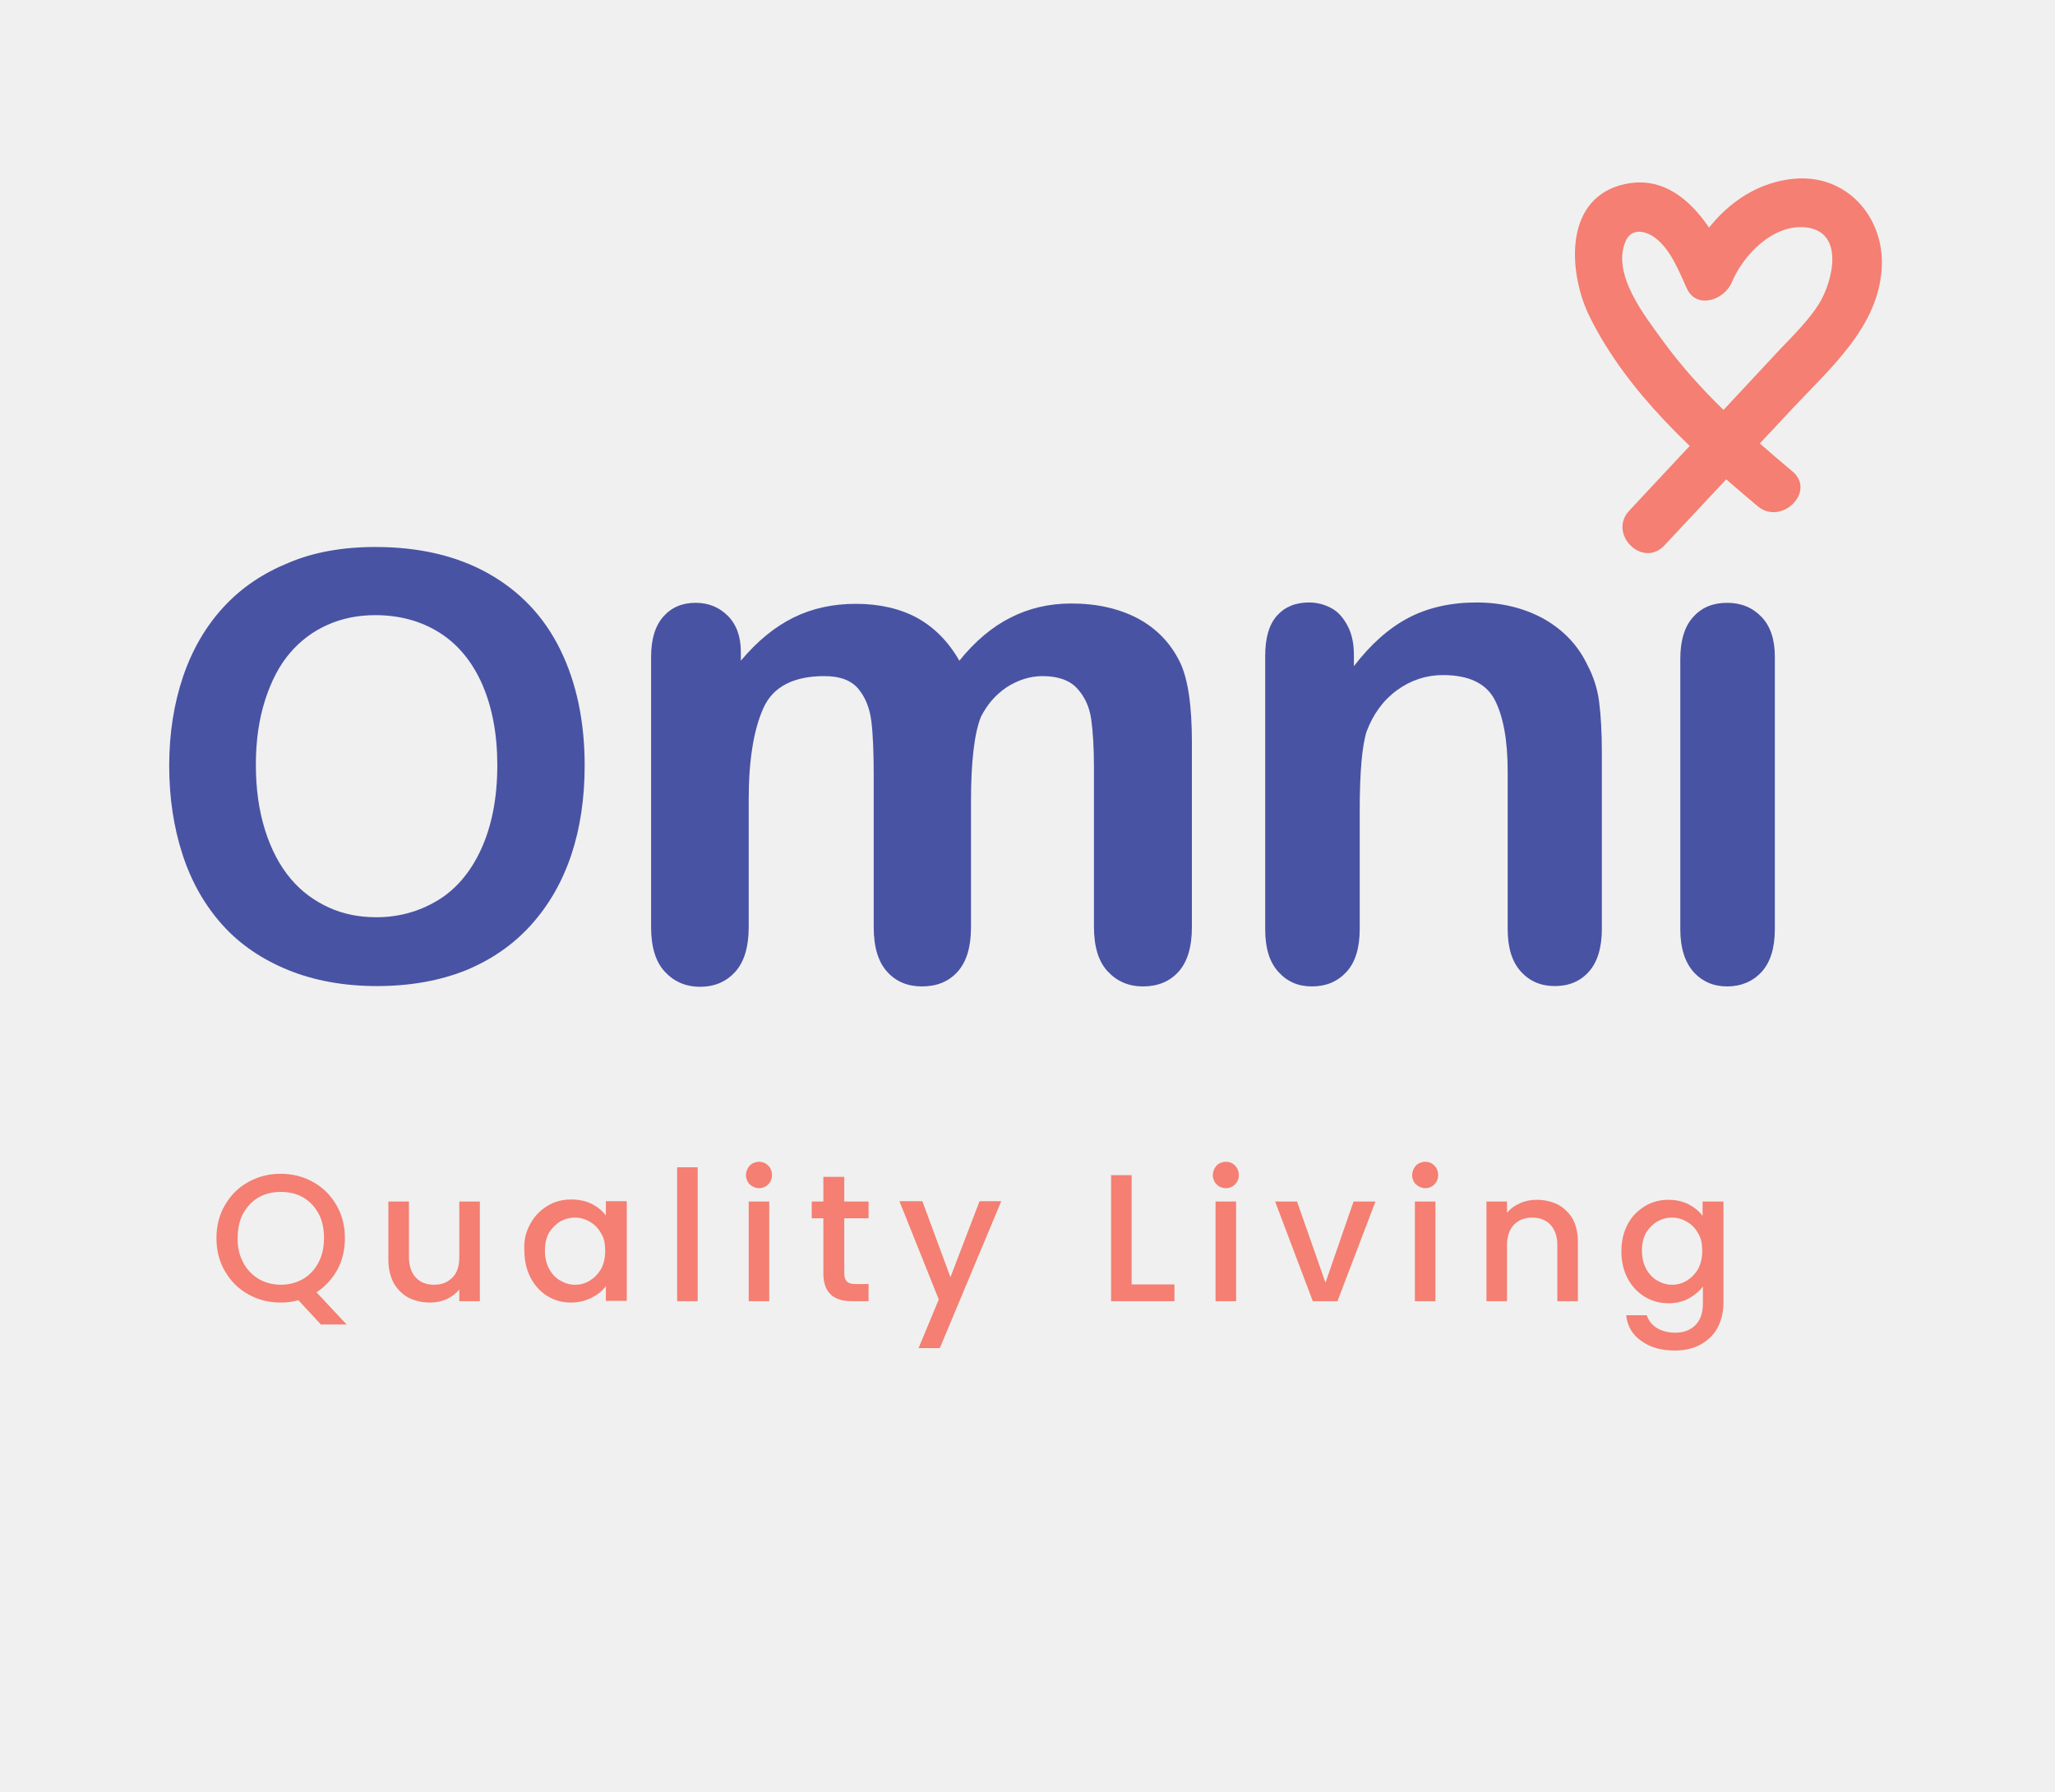
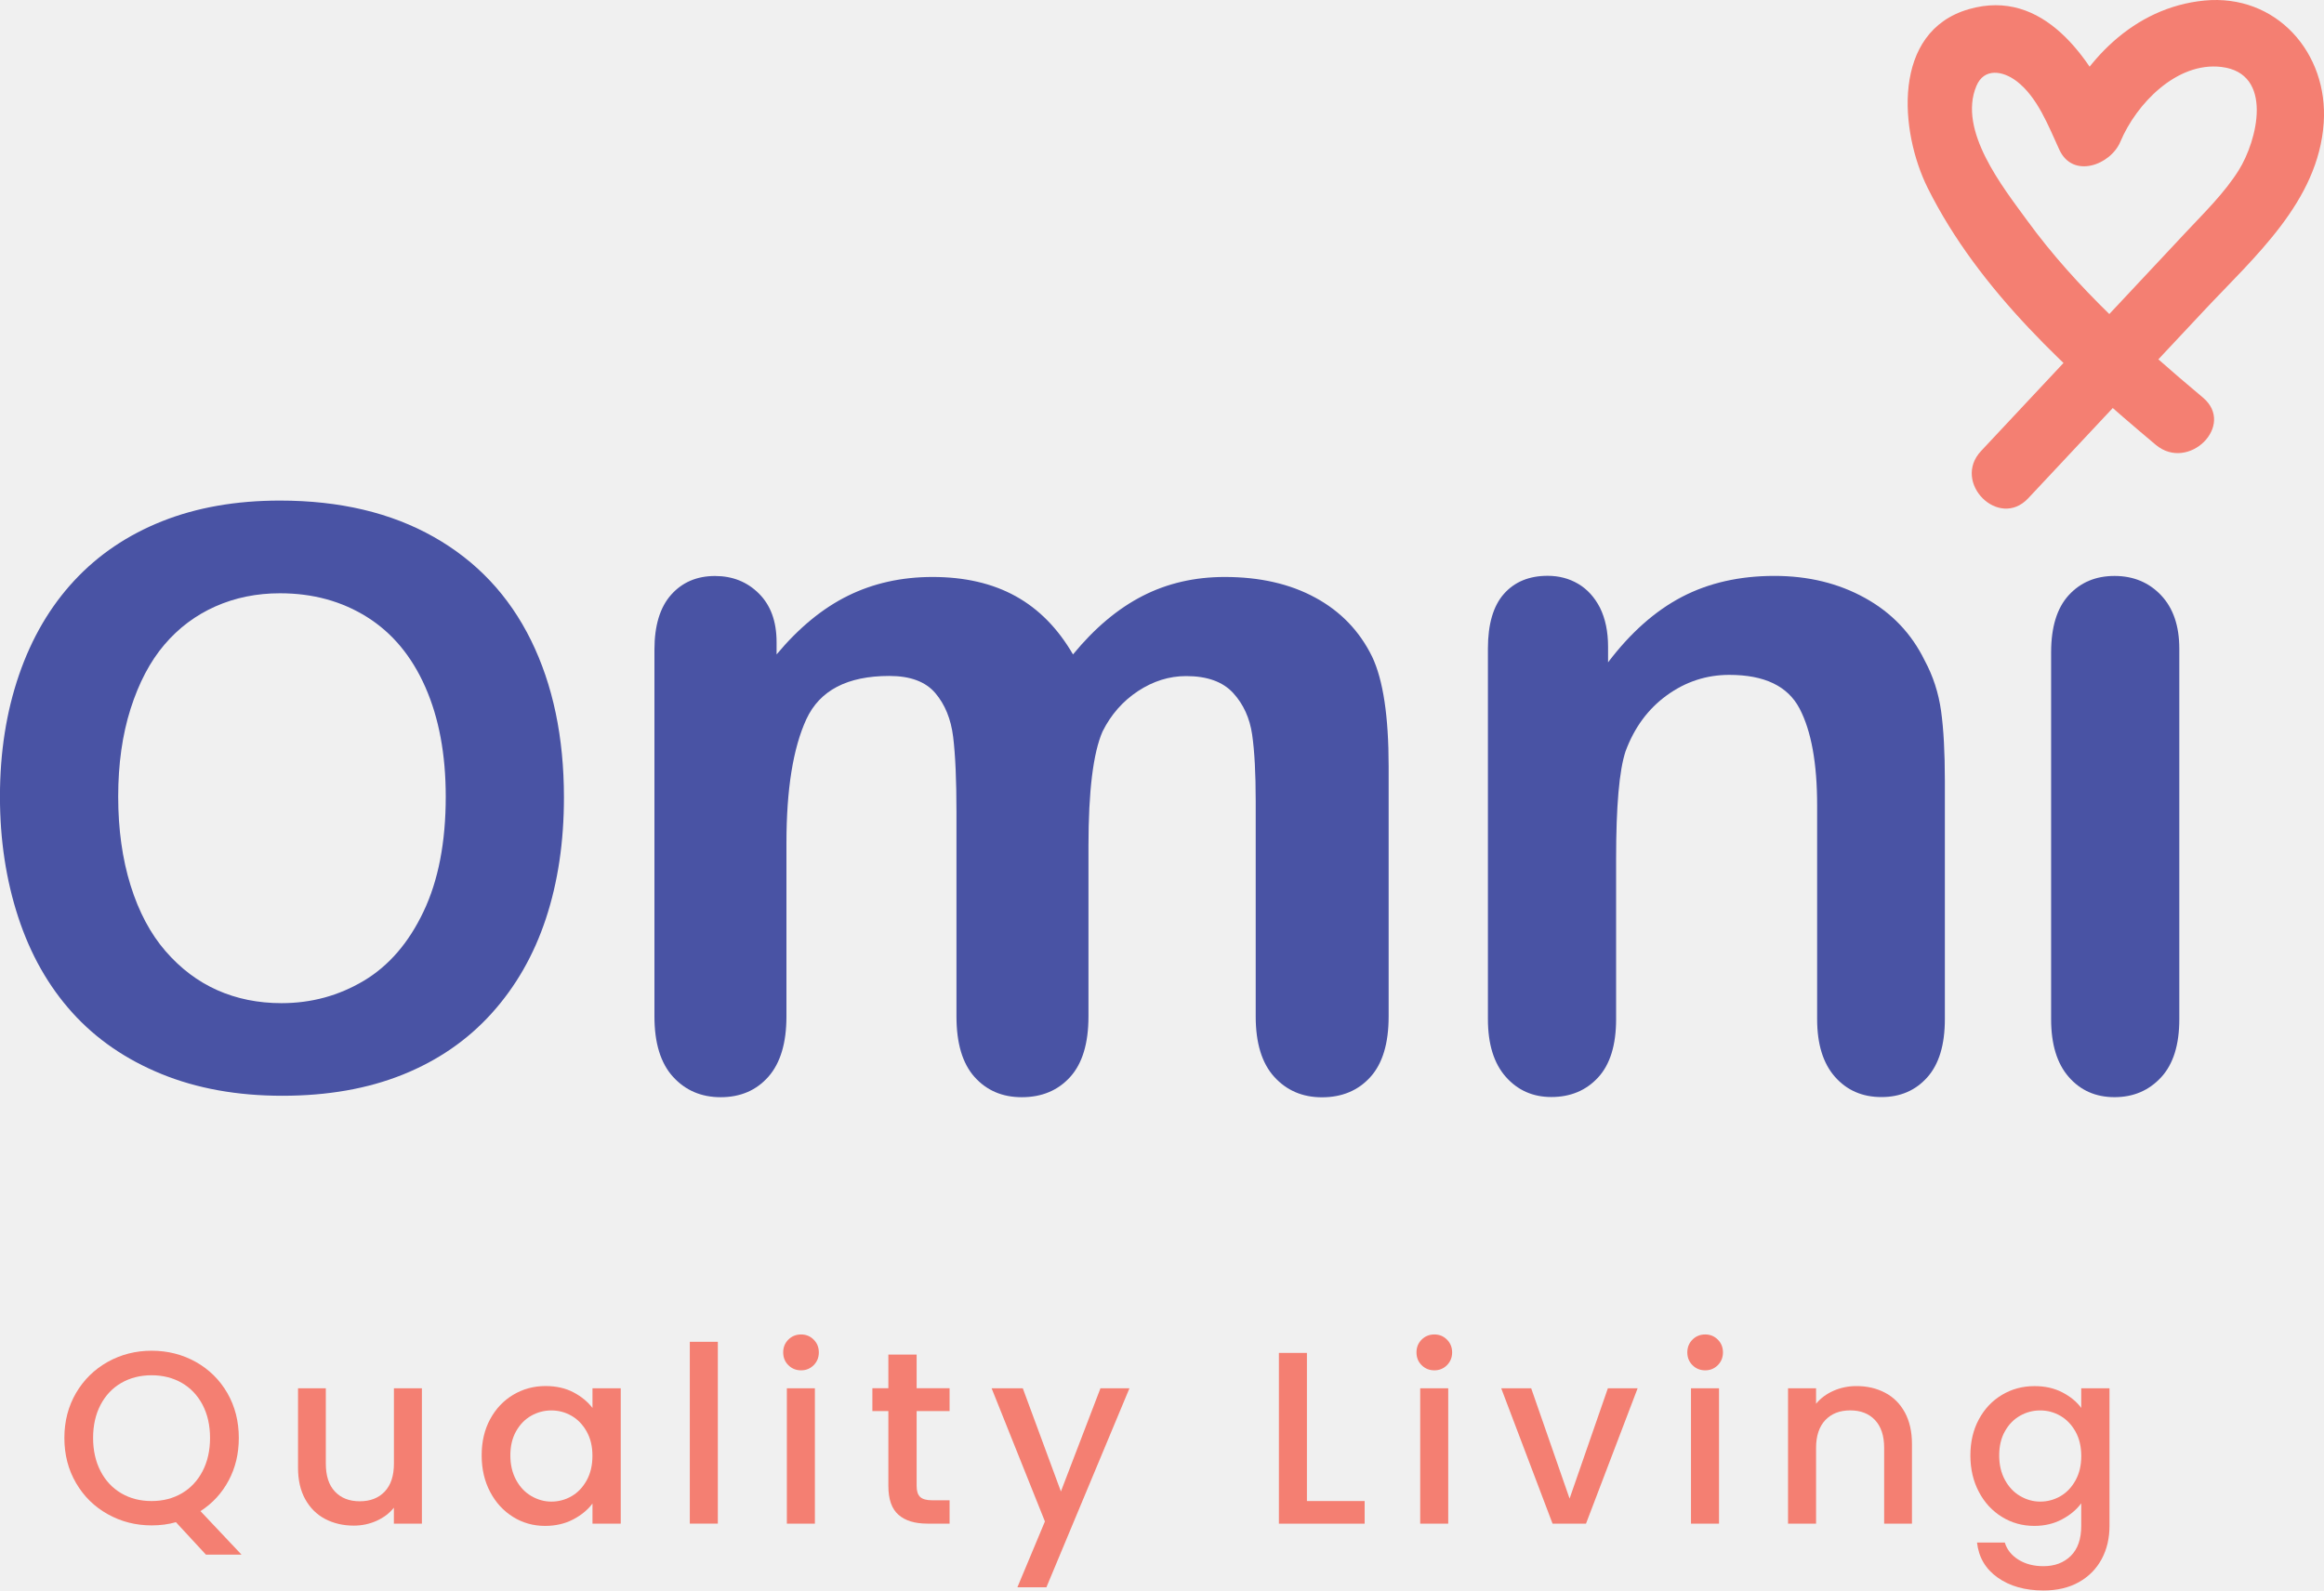
- <svg xmlns="http://www.w3.org/2000/svg" width="125" height="109" viewBox="0 0 125 109" fill="none">
-   <path d="M22.833 33.271C25.5 33.271 27.813 33.812 29.729 34.896C31.646 35.979 33.104 37.521 34.083 39.521C35.063 41.521 35.563 43.875 35.563 46.562C35.563 48.562 35.292 50.375 34.75 52C34.208 53.625 33.396 55.042 32.313 56.25C31.229 57.458 29.896 58.375 28.333 59.021C26.771 59.646 24.958 59.979 22.938 59.979C20.917 59.979 19.104 59.646 17.521 59C15.938 58.354 14.583 57.438 13.521 56.25C12.458 55.062 11.646 53.646 11.104 51.979C10.563 50.312 10.292 48.521 10.292 46.583C10.292 44.604 10.583 42.771 11.146 41.125C11.708 39.479 12.542 38.062 13.625 36.896C14.708 35.729 16.021 34.854 17.563 34.229C19.083 33.583 20.854 33.271 22.833 33.271ZM30.25 46.542C30.25 44.646 29.938 43.021 29.333 41.625C28.729 40.25 27.854 39.188 26.729 38.479C25.604 37.771 24.292 37.417 22.833 37.417C21.792 37.417 20.833 37.604 19.938 38C19.042 38.396 18.292 38.958 17.646 39.708C17 40.458 16.5 41.417 16.125 42.583C15.75 43.75 15.563 45.062 15.563 46.521C15.563 47.979 15.75 49.312 16.125 50.5C16.5 51.688 17.021 52.667 17.688 53.458C18.354 54.25 19.146 54.812 20.021 55.208C20.896 55.604 21.854 55.792 22.896 55.792C24.229 55.792 25.458 55.458 26.583 54.792C27.708 54.125 28.604 53.083 29.25 51.688C29.896 50.292 30.25 48.583 30.25 46.542Z" fill="#4953A4" />
-   <path d="M59.063 48.75V56.396C59.063 57.604 58.792 58.5 58.25 59.104C57.708 59.708 56.979 60 56.083 60C55.208 60 54.5 59.708 53.958 59.104C53.417 58.5 53.146 57.604 53.146 56.396V47.229C53.146 45.792 53.104 44.667 53 43.854C52.896 43.042 52.625 42.396 52.208 41.896C51.771 41.375 51.083 41.125 50.146 41.125C48.271 41.125 47.021 41.771 46.438 43.062C45.854 44.354 45.542 46.208 45.542 48.625V56.396C45.542 57.583 45.271 58.5 44.729 59.104C44.188 59.708 43.479 60.021 42.583 60.021C41.708 60.021 41 59.708 40.438 59.104C39.875 58.5 39.604 57.583 39.604 56.396V39.958C39.604 38.875 39.854 38.062 40.354 37.5C40.854 36.938 41.5 36.667 42.313 36.667C43.104 36.667 43.75 36.938 44.271 37.458C44.792 37.979 45.063 38.708 45.063 39.646V40.188C46.063 39 47.125 38.125 48.271 37.562C49.417 37 50.667 36.729 52.063 36.729C53.5 36.729 54.75 37.021 55.792 37.583C56.833 38.167 57.688 39.021 58.354 40.188C59.313 39 60.354 38.125 61.479 37.562C62.583 37 63.813 36.708 65.167 36.708C66.729 36.708 68.083 37.021 69.229 37.625C70.375 38.25 71.208 39.125 71.771 40.271C72.271 41.312 72.5 42.938 72.5 45.167V56.396C72.5 57.604 72.229 58.5 71.688 59.104C71.146 59.708 70.417 60 69.521 60C68.646 60 67.938 59.688 67.375 59.083C66.813 58.479 66.542 57.562 66.542 56.375V46.708C66.542 45.479 66.479 44.479 66.375 43.75C66.271 43 65.979 42.375 65.521 41.875C65.063 41.375 64.354 41.125 63.417 41.125C62.667 41.125 61.938 41.354 61.25 41.792C60.563 42.25 60.042 42.854 59.667 43.604C59.271 44.583 59.063 46.312 59.063 48.75Z" fill="#4953A4" />
-   <path d="M82.354 39.833V40.521C83.375 39.188 84.479 38.208 85.667 37.583C86.854 36.958 88.25 36.646 89.812 36.646C91.333 36.646 92.687 36.979 93.875 37.625C95.062 38.292 95.958 39.208 96.542 40.417C96.917 41.125 97.167 41.875 97.271 42.688C97.375 43.5 97.437 44.542 97.437 45.812V56.5C97.437 57.646 97.167 58.521 96.646 59.104C96.125 59.688 95.437 59.979 94.583 59.979C93.729 59.979 93.042 59.688 92.5 59.083C91.958 58.479 91.708 57.625 91.708 56.5V46.917C91.708 45.021 91.437 43.562 90.917 42.562C90.396 41.562 89.333 41.062 87.771 41.062C86.75 41.062 85.812 41.375 84.979 41.979C84.146 42.583 83.521 43.438 83.125 44.5C82.854 45.354 82.708 46.958 82.708 49.292V56.5C82.708 57.667 82.437 58.542 81.896 59.125C81.354 59.708 80.667 60 79.792 60C78.958 60 78.292 59.708 77.75 59.104C77.208 58.5 76.958 57.646 76.958 56.521V39.917C76.958 38.812 77.187 38 77.667 37.458C78.146 36.917 78.792 36.646 79.625 36.646C80.125 36.646 80.583 36.771 81 37C81.417 37.229 81.729 37.604 81.979 38.083C82.229 38.562 82.354 39.146 82.354 39.833Z" fill="#4953A4" />
-   <path d="M107.958 39.917V56.521C107.958 57.667 107.687 58.542 107.146 59.125C106.604 59.708 105.896 60 105.062 60C104.229 60 103.542 59.708 103 59.104C102.479 58.5 102.208 57.646 102.208 56.521V40.083C102.208 38.938 102.479 38.083 103 37.521C103.521 36.938 104.208 36.667 105.062 36.667C105.917 36.667 106.604 36.958 107.146 37.521C107.687 38.083 107.958 38.896 107.958 39.917Z" fill="#4953A4" />
-   <path d="M109.021 28.667C106.167 26.271 103.354 23.771 101.146 20.729C100.062 19.229 98.021 16.688 98.875 14.688C99.208 13.875 100.042 14 100.667 14.458C101.625 15.167 102.125 16.5 102.604 17.542C103.208 18.854 104.896 18.229 105.333 17.188C106.042 15.5 107.854 13.604 109.875 13.833C112.229 14.125 111.479 17.125 110.646 18.479C110 19.5 109.125 20.354 108.292 21.229C107.25 22.354 106.187 23.479 105.146 24.604C103.125 26.75 101.125 28.896 99.104 31.062C97.792 32.458 99.896 34.583 101.229 33.188C103.854 30.375 106.479 27.583 109.104 24.771C111.375 22.354 114.229 19.875 114.458 16.354C114.667 13.229 112.333 10.562 109.104 10.875C105.937 11.188 103.625 13.604 102.458 16.417C103.375 16.292 104.292 16.188 105.187 16.062C104 13.479 101.896 10.312 98.542 11.271C95.062 12.271 95.438 16.75 96.708 19.292C99 23.896 103.042 27.542 106.917 30.792C108.354 32 110.5 29.896 109.021 28.667Z" fill="#F47F72" />
-   <path d="M19.5 80.542L18.146 79.083C17.813 79.188 17.458 79.229 17.063 79.229C16.354 79.229 15.688 79.062 15.104 78.729C14.5 78.396 14.042 77.938 13.688 77.333C13.333 76.729 13.167 76.062 13.167 75.312C13.167 74.562 13.333 73.896 13.688 73.292C14.042 72.688 14.5 72.229 15.104 71.896C15.708 71.562 16.354 71.396 17.063 71.396C17.792 71.396 18.438 71.562 19.042 71.896C19.646 72.229 20.104 72.688 20.458 73.292C20.813 73.896 20.979 74.562 20.979 75.312C20.979 76.021 20.833 76.646 20.521 77.229C20.208 77.792 19.792 78.25 19.25 78.604L21.083 80.562H19.5V80.542ZM14.792 76.792C15.021 77.229 15.333 77.542 15.729 77.792C16.125 78.021 16.583 78.146 17.083 78.146C17.583 78.146 18.042 78.021 18.438 77.792C18.833 77.562 19.146 77.229 19.375 76.792C19.604 76.354 19.708 75.854 19.708 75.292C19.708 74.729 19.604 74.229 19.375 73.812C19.146 73.396 18.833 73.062 18.438 72.833C18.042 72.604 17.583 72.5 17.083 72.5C16.583 72.5 16.125 72.604 15.729 72.833C15.333 73.062 15.021 73.396 14.792 73.812C14.563 74.229 14.458 74.729 14.458 75.292C14.438 75.875 14.563 76.354 14.792 76.792Z" fill="#F47F72" />
-   <path d="M29.188 73.083V79.146H27.938V78.438C27.729 78.688 27.479 78.875 27.167 79.021C26.854 79.167 26.5 79.229 26.146 79.229C25.667 79.229 25.25 79.125 24.854 78.938C24.479 78.729 24.188 78.438 23.958 78.062C23.75 77.667 23.625 77.208 23.625 76.646V73.083H24.875V76.458C24.875 77 25.021 77.417 25.292 77.708C25.562 78 25.938 78.146 26.396 78.146C26.875 78.146 27.229 78 27.521 77.708C27.812 77.417 27.938 77 27.938 76.458V73.083H29.188Z" fill="#F47F72" />
-   <path d="M32.25 74.458C32.5 73.979 32.854 73.625 33.292 73.354C33.729 73.083 34.208 72.958 34.75 72.958C35.229 72.958 35.646 73.062 36 73.229C36.354 73.417 36.646 73.646 36.854 73.938V73.062H38.125V79.125H36.854V78.229C36.646 78.521 36.354 78.75 35.979 78.938C35.604 79.125 35.188 79.229 34.729 79.229C34.208 79.229 33.729 79.104 33.292 78.833C32.854 78.562 32.521 78.188 32.271 77.708C32.021 77.229 31.896 76.688 31.896 76.062C31.854 75.479 31.979 74.938 32.25 74.458ZM36.562 75.021C36.396 74.708 36.167 74.479 35.875 74.312C35.604 74.146 35.292 74.062 34.979 74.062C34.646 74.062 34.354 74.146 34.083 74.292C33.812 74.458 33.583 74.688 33.396 74.979C33.229 75.292 33.146 75.646 33.146 76.062C33.146 76.479 33.229 76.854 33.396 77.167C33.562 77.479 33.792 77.729 34.083 77.896C34.375 78.062 34.667 78.146 34.979 78.146C35.312 78.146 35.604 78.062 35.875 77.896C36.146 77.729 36.375 77.5 36.562 77.188C36.729 76.875 36.812 76.5 36.812 76.083C36.812 75.667 36.75 75.312 36.562 75.021Z" fill="#F47F72" />
-   <path d="M42.438 71V79.146H41.188V71H42.438Z" fill="#F47F72" />
-   <path d="M45.604 72.042C45.458 71.896 45.375 71.688 45.375 71.479C45.375 71.271 45.458 71.062 45.604 70.896C45.75 70.75 45.958 70.667 46.167 70.667C46.396 70.667 46.583 70.75 46.729 70.896C46.875 71.042 46.958 71.25 46.958 71.479C46.958 71.708 46.875 71.896 46.729 72.042C46.583 72.188 46.396 72.271 46.167 72.271C45.958 72.271 45.771 72.188 45.604 72.042ZM46.792 73.083V79.146H45.542V73.083H46.792Z" fill="#F47F72" />
-   <path d="M51.354 74.104V77.458C51.354 77.688 51.417 77.854 51.521 77.958C51.625 78.062 51.812 78.104 52.062 78.104H52.833V79.146H51.833C51.271 79.146 50.833 79.021 50.542 78.75C50.25 78.479 50.083 78.062 50.083 77.458V74.104H49.375V73.083H50.083V71.583H51.354V73.083H52.833V74.104H51.354Z" fill="#F47F72" />
-   <path d="M60.896 73.083L57.167 82H55.875L57.104 79.042L54.709 73.062H56.104L57.813 77.688L59.584 73.062H60.896V73.083Z" fill="#F47F72" />
-   <path d="M68.854 78.125H71.438V79.146H67.584V71.479H68.834V78.125H68.854Z" fill="#F47F72" />
-   <path d="M74 72.042C73.854 71.896 73.771 71.688 73.771 71.479C73.771 71.271 73.854 71.062 74 70.896C74.146 70.75 74.354 70.667 74.563 70.667C74.792 70.667 74.979 70.75 75.125 70.896C75.271 71.042 75.354 71.25 75.354 71.479C75.354 71.708 75.271 71.896 75.125 72.042C74.979 72.188 74.792 72.271 74.563 72.271C74.334 72.271 74.146 72.188 74 72.042ZM75.188 73.083V79.146H73.938V73.083H75.188Z" fill="#F47F72" />
-   <path d="M80.625 78.021L82.333 73.083H83.667L81.354 79.146H79.854L77.562 73.083H78.896L80.625 78.021Z" fill="#F47F72" />
-   <path d="M86.125 72.042C85.979 71.896 85.896 71.688 85.896 71.479C85.896 71.271 85.979 71.062 86.125 70.896C86.271 70.75 86.479 70.667 86.688 70.667C86.917 70.667 87.104 70.75 87.25 70.896C87.396 71.042 87.479 71.25 87.479 71.479C87.479 71.708 87.396 71.896 87.25 72.042C87.104 72.188 86.917 72.271 86.688 72.271C86.479 72.271 86.292 72.188 86.125 72.042ZM87.313 73.083V79.146H86.063V73.083H87.313Z" fill="#F47F72" />
-   <path d="M94.771 73.271C95.146 73.479 95.438 73.771 95.667 74.146C95.875 74.542 95.979 75 95.979 75.562V79.146H94.729V75.75C94.729 75.208 94.583 74.792 94.313 74.5C94.042 74.208 93.667 74.062 93.208 74.062C92.729 74.062 92.375 74.208 92.083 74.5C91.813 74.792 91.667 75.208 91.667 75.75V79.146H90.417V73.083H91.667V73.771C91.875 73.521 92.125 73.333 92.458 73.188C92.771 73.042 93.125 72.979 93.479 72.979C93.958 72.979 94.375 73.083 94.771 73.271Z" fill="#F47F72" />
-   <path d="M102.708 73.25C103.063 73.438 103.354 73.667 103.563 73.958V73.083H104.833V79.25C104.833 79.812 104.708 80.312 104.479 80.75C104.25 81.188 103.896 81.521 103.458 81.771C103.021 82.021 102.479 82.146 101.875 82.146C101.042 82.146 100.375 81.958 99.833 81.562C99.292 81.188 98.979 80.646 98.917 80H100.167C100.271 80.312 100.458 80.562 100.771 80.771C101.083 80.958 101.458 81.062 101.896 81.062C102.396 81.062 102.813 80.917 103.125 80.604C103.438 80.292 103.583 79.854 103.583 79.271V78.25C103.375 78.542 103.083 78.771 102.729 78.979C102.375 79.167 101.958 79.271 101.5 79.271C100.979 79.271 100.479 79.146 100.042 78.875C99.604 78.604 99.25 78.229 99 77.75C98.75 77.271 98.625 76.729 98.625 76.104C98.625 75.5 98.75 74.958 99 74.479C99.25 74 99.604 73.646 100.042 73.375C100.479 73.104 100.958 72.979 101.5 72.979C101.917 72.979 102.333 73.062 102.708 73.25ZM103.292 75.021C103.125 74.708 102.896 74.479 102.604 74.312C102.333 74.146 102.021 74.062 101.708 74.062C101.375 74.062 101.083 74.146 100.813 74.292C100.542 74.458 100.313 74.688 100.125 74.979C99.958 75.292 99.875 75.646 99.875 76.062C99.875 76.479 99.958 76.854 100.125 77.167C100.292 77.479 100.521 77.729 100.813 77.896C101.104 78.062 101.396 78.146 101.708 78.146C102.042 78.146 102.333 78.062 102.604 77.896C102.875 77.729 103.104 77.5 103.292 77.188C103.458 76.875 103.542 76.5 103.542 76.083C103.542 75.667 103.479 75.312 103.292 75.021Z" fill="#F47F72" />
+ <svg xmlns="http://www.w3.org/2000/svg" version="1.1" id="Layer_1" x="0px" y="0px" viewBox="0 0 500 342.29" style="enable-background:new 0 0 500 342.29;" xml:space="preserve">
+   <style type="text/css">
+ 	.st0{fill:#FFFFFF;}
+ 	.st1{fill:#4953A4;}
+ 	.st2{fill:#F47F72;}
+ </style>
+   <g>
+     <path class="st1" d="M60.24,107.73c12.84,0,23.87,2.61,33.08,7.82s16.18,12.62,20.91,22.22s7.1,20.88,7.1,33.84   c0,9.58-1.3,18.28-3.89,26.11c-2.59,7.83-6.48,14.62-11.66,20.36s-11.55,10.14-19.1,13.18c-7.55,3.04-16.19,4.56-25.94,4.56   c-9.69,0-18.36-1.56-26.02-4.69s-14.05-7.53-19.18-13.22c-5.13-5.69-9-12.53-11.62-20.53c-2.62-8-3.93-16.65-3.93-25.94   c0-9.52,1.37-18.25,4.1-26.19s6.69-14.7,11.87-20.28c5.18-5.58,11.49-9.84,18.93-12.8S50.78,107.73,60.24,107.73z M95.9,171.44   c0-9.07-1.46-16.93-4.39-23.57c-2.93-6.65-7.11-11.67-12.55-15.08s-11.67-5.11-18.72-5.11c-5.01,0-9.65,0.94-13.9,2.83   s-7.91,4.63-10.98,8.24s-5.49,8.21-7.27,13.81s-2.66,11.9-2.66,18.88c0,7.04,0.89,13.41,2.66,19.1c1.77,5.69,4.28,10.41,7.52,14.15   s6.96,6.55,11.15,8.41s8.8,2.79,13.81,2.79c6.42,0,12.32-1.61,17.7-4.82c5.38-3.21,9.66-8.17,12.84-14.87   C94.31,189.5,95.9,181.24,95.9,171.44z" />
+   </g>
+   <path class="st1" d="M234.18,182.06v36.68c0,5.79-1.31,10.14-3.94,13.04s-6.1,4.35-10.41,4.35c-4.18,0-7.56-1.45-10.16-4.35  c-2.59-2.9-3.89-7.24-3.89-13.04v-43.96c0-6.94-0.24-12.33-0.71-16.17c-0.47-3.84-1.75-6.99-3.84-9.45  c-2.09-2.46-5.39-3.69-9.9-3.69c-9.03,0-14.97,3.1-17.84,9.3c-2.86,6.2-4.29,15.09-4.29,26.68v37.29c0,5.73-1.3,10.05-3.89,12.99  c-2.59,2.93-6.01,4.4-10.26,4.4c-4.18,0-7.6-1.47-10.26-4.4c-2.66-2.93-3.99-7.26-3.99-12.99v-78.92c0-5.19,1.2-9.13,3.59-11.82  s5.54-4.04,9.45-4.04c3.77,0,6.92,1.26,9.45,3.79c2.53,2.53,3.79,6.01,3.79,10.46v2.63c4.78-5.73,9.9-9.94,15.36-12.63  s11.52-4.04,18.19-4.04c6.94,0,12.9,1.38,17.89,4.14c4.99,2.76,9.09,6.94,12.33,12.53c4.65-5.66,9.63-9.85,14.96-12.58  c5.32-2.73,11.22-4.09,17.68-4.09c7.55,0,14.05,1.48,19.5,4.45c5.46,2.96,9.53,7.21,12.23,12.73c2.36,4.99,3.54,12.83,3.54,23.55  v53.86c0,5.79-1.31,10.14-3.94,13.04s-6.1,4.35-10.41,4.35c-4.18,0-7.6-1.47-10.26-4.4c-2.66-2.93-3.99-7.26-3.99-12.99v-46.38  c0-5.93-0.25-10.68-0.76-14.25c-0.51-3.57-1.87-6.57-4.09-8.99s-5.59-3.64-10.11-3.64c-3.64,0-7.09,1.08-10.36,3.23  c-3.27,2.16-5.81,5.05-7.63,8.69C235.19,162.05,234.18,170.27,234.18,182.06z" />
+   <path class="st1" d="M345.97,139.21v3.33c4.85-6.4,10.16-11.1,15.92-14.1c5.76-3,12.38-4.5,19.86-4.5c7.28,0,13.78,1.58,19.5,4.75  c5.73,3.17,10,7.65,12.83,13.44c1.82,3.37,3,7.01,3.54,10.91s0.81,8.89,0.81,14.96v51.33c0,5.52-1.26,9.7-3.79,12.53  c-2.53,2.83-5.81,4.24-9.85,4.24c-4.11,0-7.44-1.45-10-4.35c-2.56-2.9-3.84-7.04-3.84-12.43v-45.98c0-9.09-1.26-16.05-3.79-20.87  c-2.53-4.82-7.56-7.23-15.11-7.23c-4.92,0-9.4,1.47-13.44,4.4c-4.04,2.93-7.01,6.96-8.89,12.08c-1.35,4.11-2.02,11.79-2.02,23.04  v34.56c0,5.59-1.3,9.79-3.89,12.58c-2.59,2.8-5.95,4.19-10.05,4.19c-3.97,0-7.24-1.45-9.8-4.35c-2.56-2.9-3.84-7.04-3.84-12.43  v-79.73c0-5.25,1.15-9.18,3.44-11.77c2.29-2.59,5.42-3.89,9.4-3.89c2.43,0,4.61,0.57,6.57,1.72c1.95,1.15,3.52,2.86,4.7,5.15  C345.38,133.12,345.97,135.91,345.97,139.21z" />
+   <path class="st1" d="M468.87,139.62v79.73c0,5.52-1.31,9.7-3.94,12.53s-5.96,4.24-10,4.24c-4.04,0-7.33-1.45-9.85-4.35  c-2.53-2.9-3.79-7.04-3.79-12.43v-78.92c0-5.46,1.26-9.57,3.79-12.33c2.53-2.76,5.81-4.14,9.85-4.14c4.04,0,7.38,1.38,10,4.14  C467.56,130.86,468.87,134.7,468.87,139.62z" />
+   <path class="st2" d="M473.95,85.56c-13.71-11.51-27.21-23.54-37.8-38.09c-5.24-7.19-14.96-19.36-10.94-28.96  c1.65-3.94,5.64-3.3,8.59-1.09c4.57,3.44,6.95,9.8,9.26,14.8c2.92,6.34,11.04,3.27,13.13-1.72c3.41-8.12,12.11-17.25,21.75-16.09  c11.28,1.36,7.75,15.83,3.68,22.28c-3.1,4.91-7.34,9.03-11.29,13.25c-5.04,5.39-10.08,10.77-15.13,16.16  c-9.66,10.32-19.33,20.64-28.99,30.97c-6.32,6.75,3.82,16.93,10.16,10.16c12.61-13.46,25.21-26.93,37.82-40.39  c10.85-11.59,24.59-23.47,25.75-40.4c1.03-15.03-10.2-27.82-25.69-26.32c-15.22,1.48-26.25,13.09-31.92,26.56  c4.38-0.57,8.76-1.14,13.13-1.72c-5.71-12.4-15.82-27.63-31.89-22.98c-16.66,4.82-14.88,26.35-8.82,38.5  c11.02,22.1,30.42,39.6,49.04,55.24C470.83,101.64,481.05,91.52,473.95,85.56L473.95,85.56z" />
+   <g>
+     <path class="st2" d="M44.3,334.57l-6.45-6.98c-1.59,0.46-3.33,0.69-5.23,0.69c-3.42,0-6.56-0.8-9.44-2.41   c-2.88-1.61-5.15-3.84-6.82-6.71c-1.68-2.87-2.51-6.11-2.51-9.7s0.84-6.82,2.51-9.68c1.67-2.85,3.95-5.08,6.82-6.69   c2.87-1.6,6.02-2.4,9.44-2.4c3.45,0,6.62,0.8,9.49,2.4c2.87,1.61,5.14,3.84,6.79,6.69c1.65,2.86,2.48,6.08,2.48,9.68   c0,3.38-0.73,6.44-2.19,9.17c-1.46,2.73-3.48,4.92-6.06,6.58l8.83,9.36H44.3z M21.64,316.62c1.07,2.06,2.57,3.65,4.47,4.76   c1.9,1.11,4.07,1.66,6.5,1.66s4.6-0.55,6.5-1.66c1.9-1.11,3.39-2.7,4.47-4.76c1.07-2.06,1.61-4.45,1.61-7.16   c0-2.72-0.54-5.09-1.61-7.14c-1.08-2.04-2.57-3.61-4.47-4.71c-1.9-1.09-4.07-1.64-6.5-1.64s-4.6,0.55-6.5,1.64   c-1.9,1.09-3.39,2.67-4.47,4.71c-1.07,2.05-1.61,4.42-1.61,7.14C20.03,312.17,20.57,314.55,21.64,316.62z" />
+     <path class="st2" d="M90.77,298.77v29.14h-6.03v-3.44c-0.95,1.2-2.19,2.14-3.73,2.83c-1.53,0.69-3.17,1.03-4.89,1.03   c-2.29,0-4.34-0.48-6.16-1.43c-1.81-0.95-3.24-2.36-4.28-4.23c-1.04-1.87-1.56-4.13-1.56-6.77v-17.13h5.98V315   c0,2.61,0.65,4.61,1.96,6c1.3,1.39,3.08,2.09,5.34,2.09s4.05-0.69,5.37-2.09c1.32-1.39,1.98-3.39,1.98-6v-16.23H90.77z" />
+     <path class="st2" d="M105.45,305.43c1.22-2.26,2.87-4.01,4.97-5.26c2.1-1.25,4.41-1.88,6.95-1.88c2.29,0,4.29,0.45,6,1.35   c1.71,0.9,3.07,2.02,4.1,3.36v-4.23h6.08v29.14h-6.08v-4.34c-1.02,1.38-2.42,2.52-4.18,3.44c-1.76,0.92-3.77,1.38-6.03,1.38   c-2.5,0-4.8-0.64-6.87-1.93c-2.08-1.29-3.73-3.08-4.94-5.39c-1.22-2.31-1.82-4.92-1.82-7.85   C103.62,310.28,104.23,307.69,105.45,305.43z M126.22,308.08c-0.83-1.48-1.91-2.61-3.25-3.38c-1.34-0.77-2.79-1.16-4.34-1.16   s-2.99,0.38-4.34,1.14c-1.34,0.76-2.42,1.87-3.25,3.33c-0.83,1.46-1.24,3.2-1.24,5.21c0,2.01,0.42,3.77,1.24,5.29   c0.83,1.52,1.92,2.67,3.28,3.46c1.36,0.79,2.8,1.19,4.31,1.19c1.55,0,3-0.39,4.34-1.16c1.34-0.77,2.42-1.91,3.25-3.41   c0.83-1.5,1.24-3.25,1.24-5.26C127.47,311.3,127.05,309.56,126.22,308.08z" />
+     <path class="st2" d="M154.44,288.77v39.13h-6.03v-39.13H154.44z" />
+     <path class="st2" d="M169.61,293.8c-0.74-0.74-1.11-1.65-1.11-2.75c0-1.09,0.37-2.01,1.11-2.75c0.74-0.74,1.66-1.11,2.75-1.11   c1.06,0,1.96,0.37,2.7,1.11c0.74,0.74,1.11,1.66,1.11,2.75c0,1.09-0.37,2.01-1.11,2.75c-0.74,0.74-1.64,1.11-2.7,1.11   C171.27,294.91,170.35,294.54,169.61,293.8z M175.32,298.77v29.14h-6.03v-29.14H175.32z" />
+     <path class="st2" d="M197.21,303.69v16.12c0,1.09,0.26,1.88,0.77,2.36c0.51,0.47,1.38,0.71,2.62,0.71h3.7v5.02h-4.76   c-2.72,0-4.8-0.63-6.24-1.91c-1.45-1.27-2.17-3.33-2.17-6.19v-16.12h-3.44v-4.92h3.44v-7.24h6.08v7.24h7.09v4.92H197.21z" />
+     <path class="st2" d="M243,298.77l-17.87,42.83h-6.24l5.92-14.17l-11.47-28.66h6.71l8.2,22.21l8.51-22.21H243z" />
+     <path class="st2" d="M281.17,323.04h12.43v4.87h-18.45v-36.75h6.03V323.04z" />
+     <path class="st2" d="M305.86,293.8c-0.74-0.74-1.11-1.65-1.11-2.75c0-1.09,0.37-2.01,1.11-2.75c0.74-0.74,1.66-1.11,2.75-1.11   c1.06,0,1.96,0.37,2.7,1.11c0.74,0.74,1.11,1.66,1.11,2.75c0,1.09-0.37,2.01-1.11,2.75c-0.74,0.74-1.64,1.11-2.7,1.11   C307.52,294.91,306.6,294.54,305.86,293.8z M311.58,298.77v29.14h-6.03v-29.14H311.58z" />
+     <path class="st2" d="M337.69,322.51l8.24-23.74h6.4l-11.11,29.14h-7.19l-11.05-29.14h6.45L337.69,322.51z" />
+     <path class="st2" d="M364.13,293.8c-0.74-0.74-1.11-1.65-1.11-2.75c0-1.09,0.37-2.01,1.11-2.75c0.74-0.74,1.65-1.11,2.75-1.11   c1.06,0,1.96,0.37,2.7,1.11s1.11,1.66,1.11,2.75c0,1.09-0.37,2.01-1.11,2.75c-0.74,0.74-1.64,1.11-2.7,1.11   C365.78,294.91,364.87,294.54,364.13,293.8z M369.84,298.77v29.14h-6.03v-29.14H369.84z" />
+     <path class="st2" d="M405.55,299.72c1.82,0.95,3.24,2.36,4.26,4.23c1.02,1.87,1.54,4.13,1.54,6.77v17.19h-5.98v-16.29   c0-2.61-0.65-4.6-1.96-6c-1.3-1.39-3.08-2.09-5.34-2.09c-2.25,0-4.04,0.69-5.36,2.09c-1.32,1.39-1.99,3.39-1.99,6v16.29h-6.03   v-29.14h6.03v3.33c0.99-1.2,2.25-2.13,3.78-2.8c1.53-0.67,3.16-1,4.89-1C401.68,298.29,403.74,298.77,405.55,299.72z" />
+     <path class="st2" d="M443.68,299.64c1.74,0.9,3.11,2.02,4.09,3.36v-4.23h6.08v29.61c0,2.68-0.56,5.07-1.69,7.16   c-1.13,2.1-2.76,3.75-4.89,4.95c-2.14,1.2-4.68,1.8-7.64,1.8c-3.95,0-7.23-0.93-9.84-2.78c-2.61-1.85-4.08-4.36-4.44-7.53h5.98   c0.46,1.52,1.44,2.74,2.93,3.68c1.5,0.93,3.29,1.4,5.37,1.4c2.43,0,4.39-0.74,5.9-2.22c1.49-1.48,2.24-3.63,2.24-6.45v-4.86   c-1.02,1.38-2.4,2.53-4.15,3.46c-1.75,0.93-3.73,1.4-5.95,1.4c-2.54,0-4.86-0.64-6.95-1.93c-2.1-1.29-3.76-3.08-4.97-5.39   c-1.22-2.31-1.83-4.92-1.83-7.85c0-2.92,0.61-5.52,1.83-7.77c1.22-2.26,2.87-4.01,4.97-5.26c2.09-1.25,4.41-1.88,6.95-1.88   C439.93,298.29,441.93,298.74,443.68,299.64z M446.53,308.08c-0.83-1.48-1.92-2.61-3.25-3.38c-1.34-0.77-2.78-1.16-4.34-1.16   c-1.55,0-2.99,0.38-4.33,1.14c-1.34,0.76-2.43,1.87-3.25,3.33c-0.83,1.46-1.24,3.2-1.24,5.21c0,2.01,0.41,3.77,1.24,5.29   c0.83,1.52,1.92,2.67,3.28,3.46c1.36,0.79,2.79,1.19,4.31,1.19c1.55,0,3-0.39,4.34-1.16c1.34-0.77,2.42-1.91,3.25-3.41   c0.83-1.5,1.24-3.25,1.24-5.26C447.77,311.3,447.36,309.56,446.53,308.08z" />
+   </g>
</svg>
